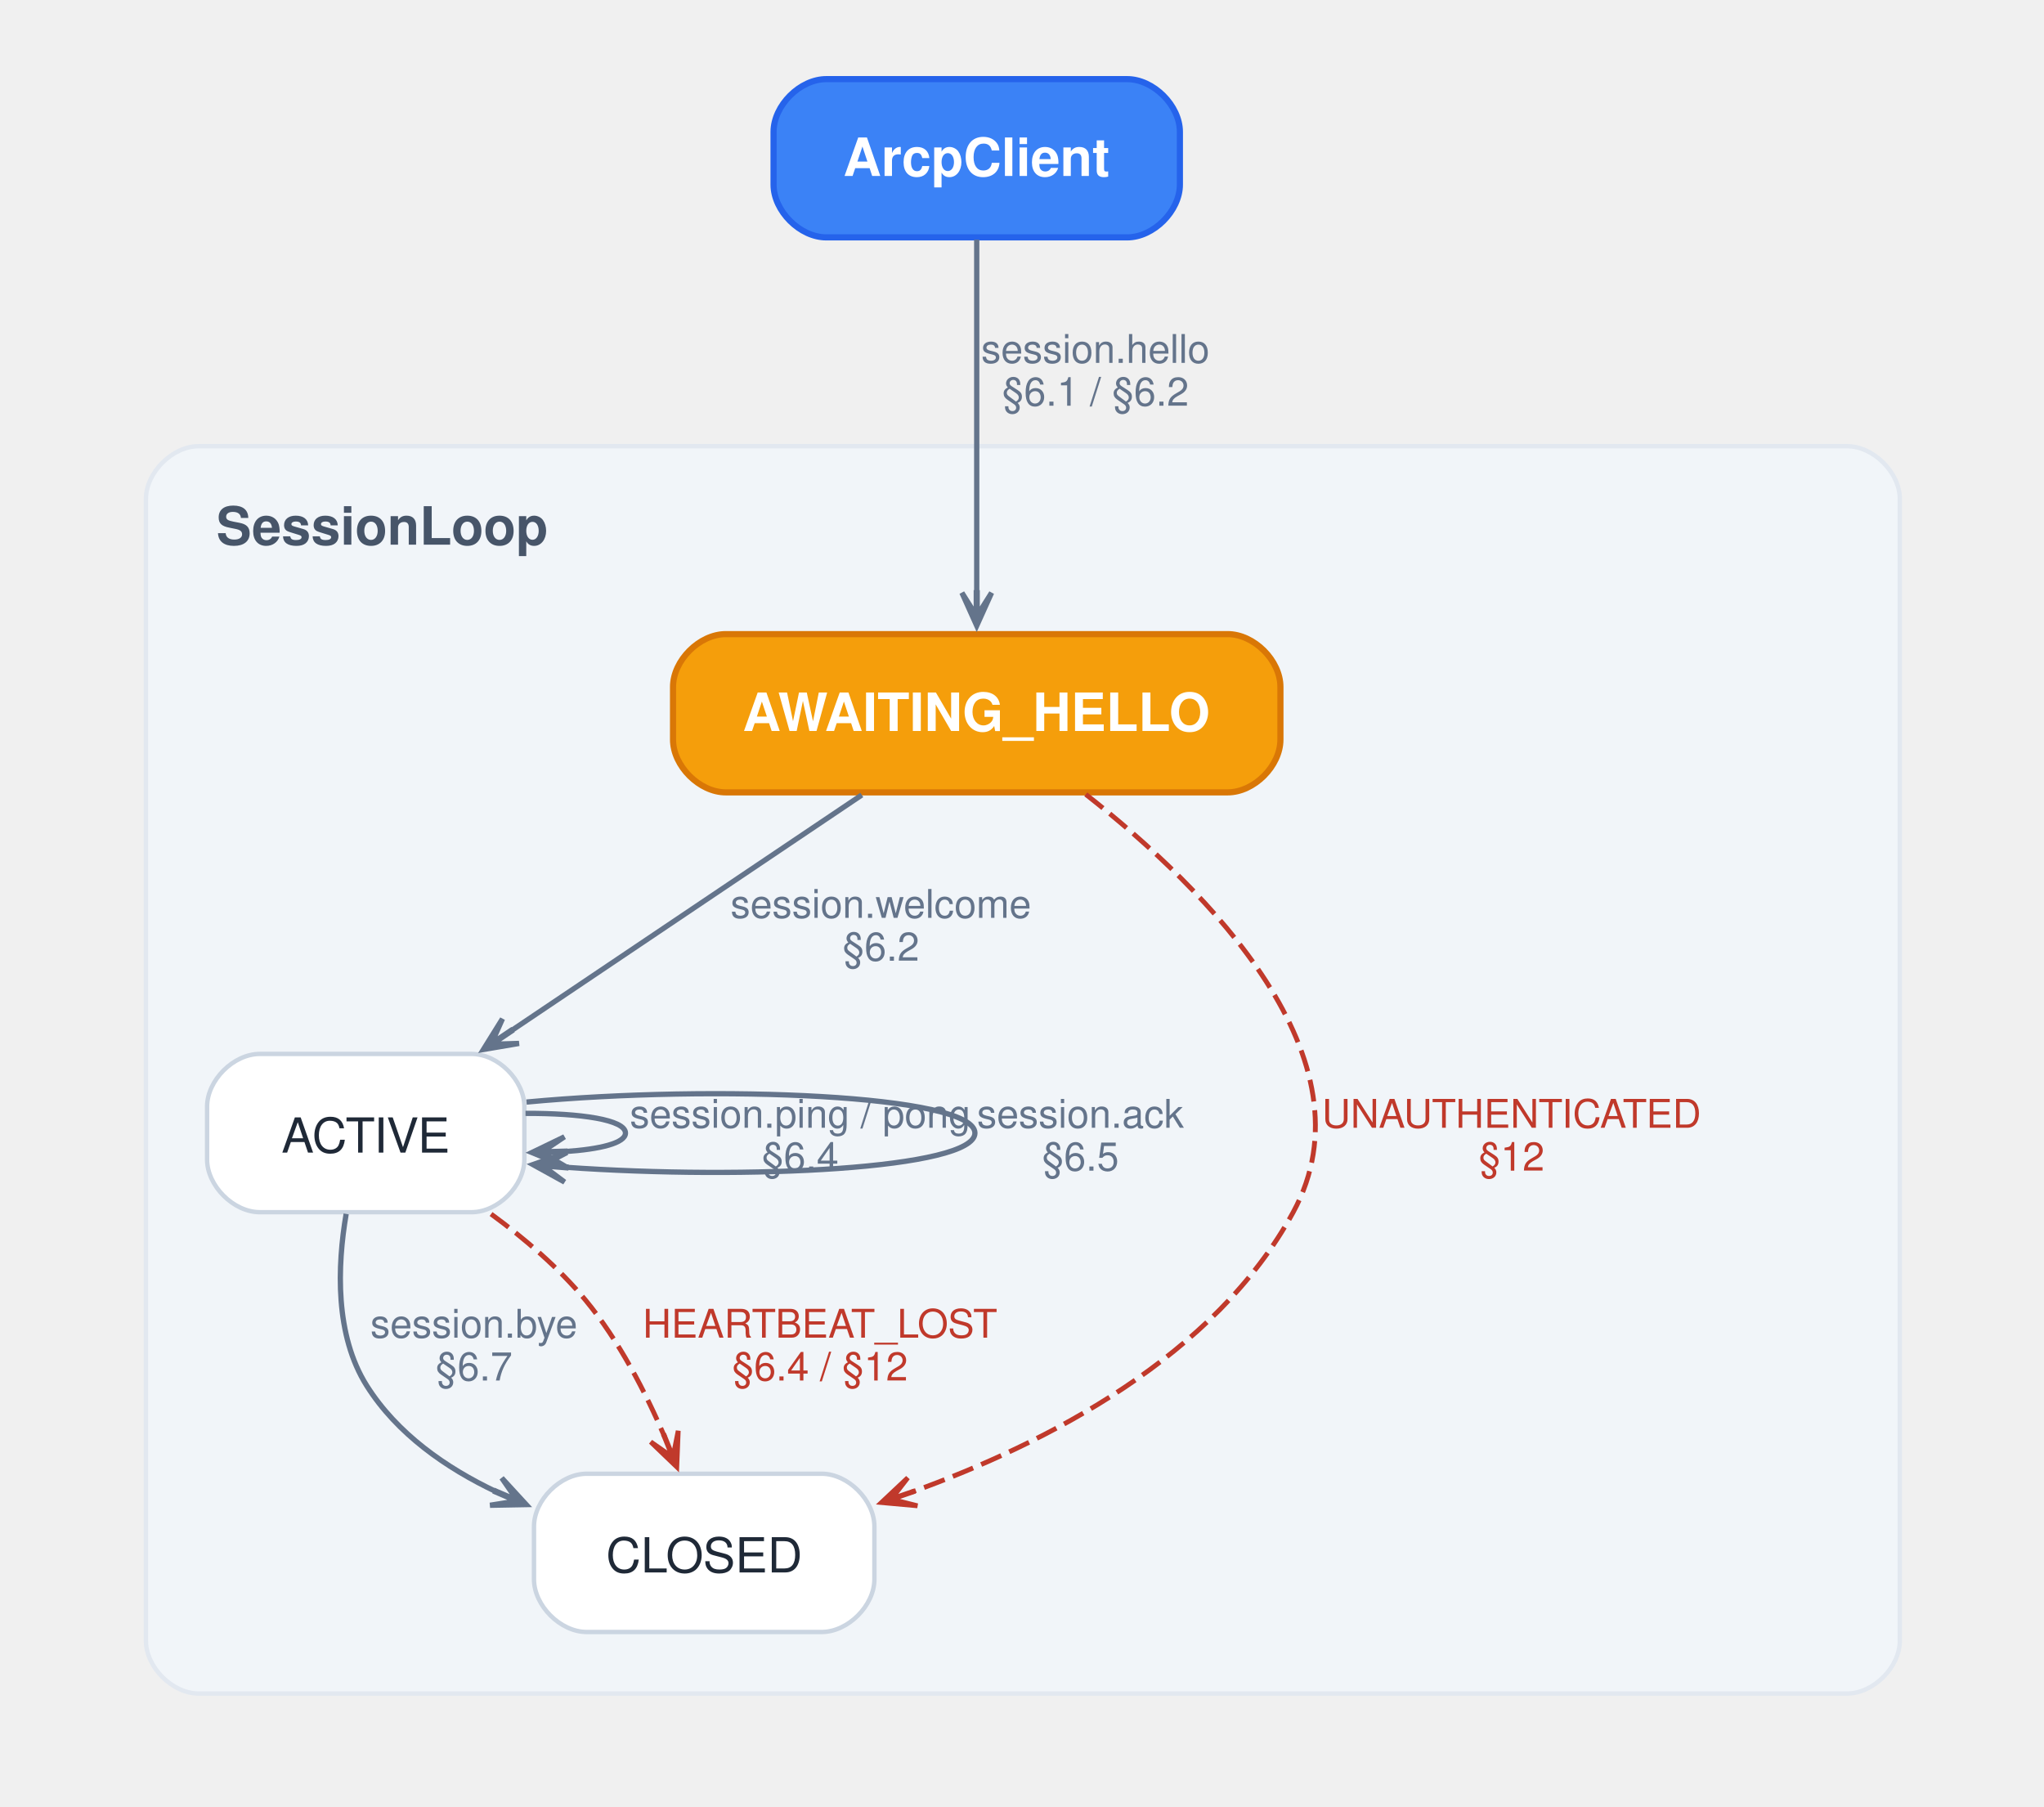
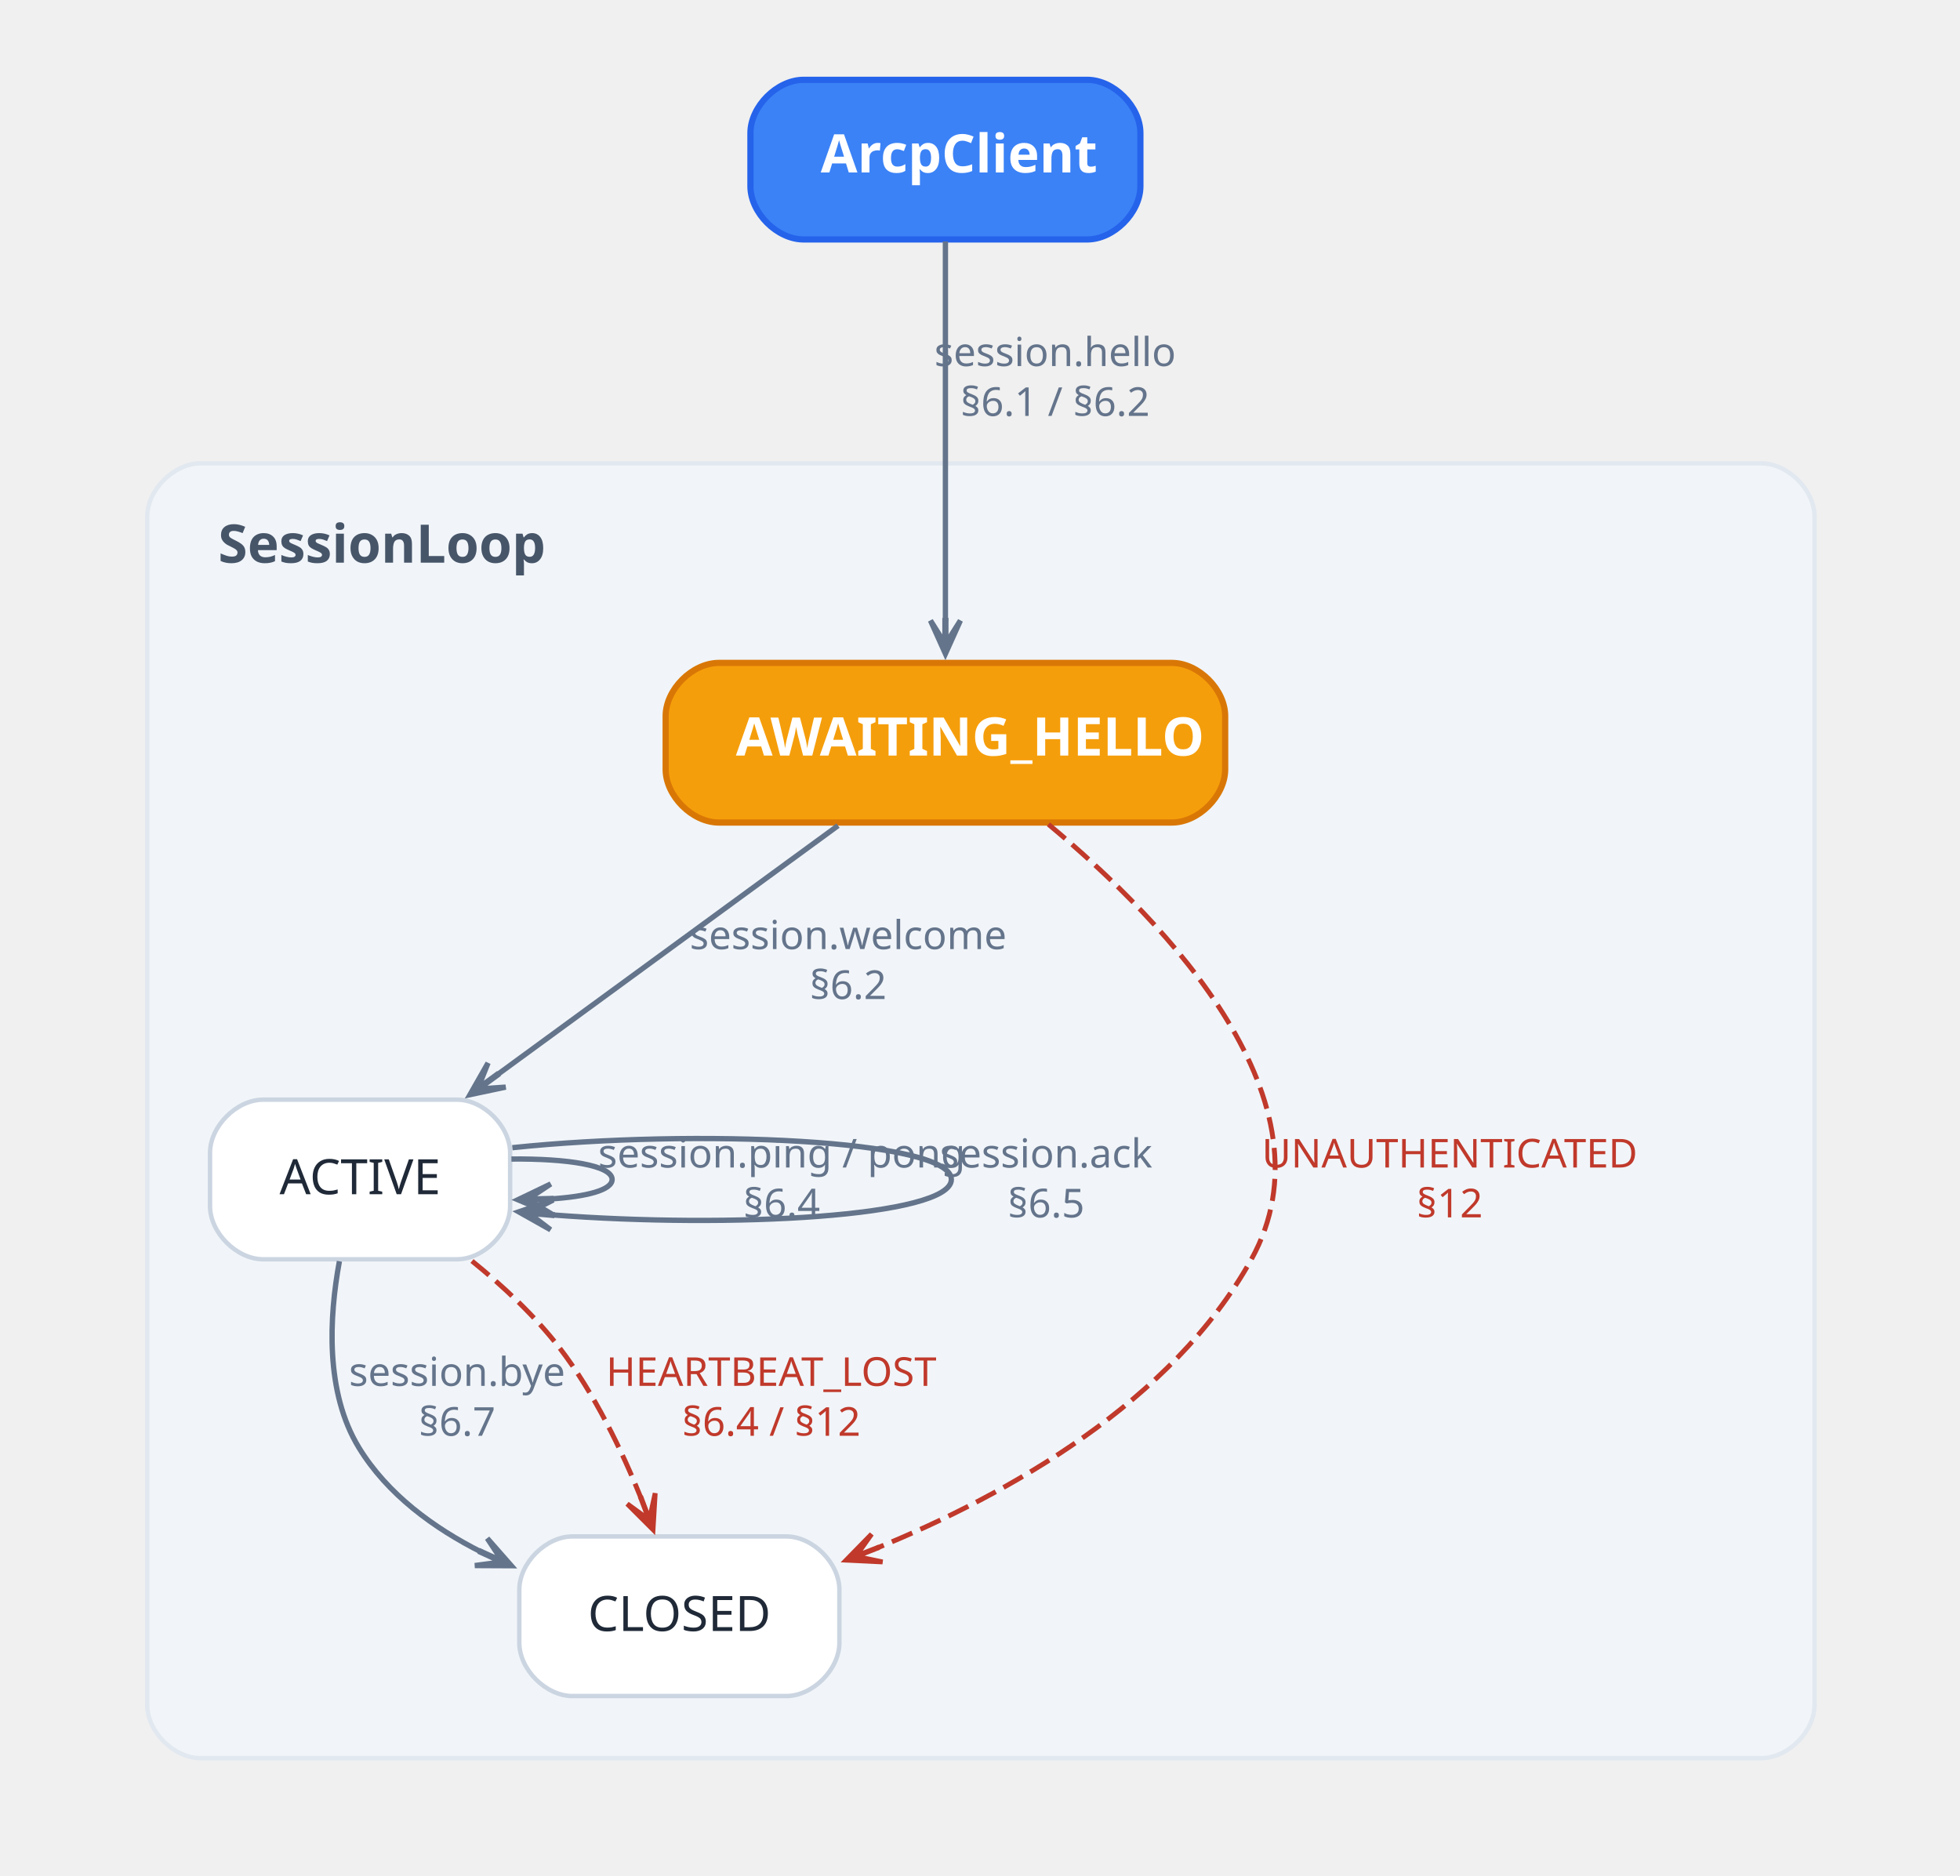
- <svg xmlns="http://www.w3.org/2000/svg" width="465pt" height="411pt" viewBox="0.00 0.00 465.00 411.00">
-   <g id="graph0" class="graph" transform="scale(1 1) rotate(0) translate(25.2 393.25)">
+ <svg xmlns="http://www.w3.org/2000/svg" width="442pt" height="423pt" viewBox="0.00 0.00 442.00 423.00">
+   <g id="graph0" class="graph" transform="scale(1 1) rotate(0) translate(25.2 404.5)">
    <g id="clust1" class="cluster">
-       <path fill="#f1f5f9" stroke="#e2e8f0" d="M20,-8C20,-8 395,-8 395,-8 401,-8 407,-14 407,-20 407,-20 407,-279.75 407,-279.75 407,-285.75 401,-291.75 395,-291.75 395,-291.75 20,-291.75 20,-291.75 14,-291.75 8,-285.75 8,-279.75 8,-279.75 8,-20 8,-20 8,-14 14,-8 20,-8" />
-       <text xml:space="preserve" text-anchor="start" x="24" y="-269.35" font-family="Helvetica,sans-Serif" font-weight="bold" font-size="12.00" fill="#475569">SessionLoop</text>
+       <path fill="#f1f5f9" stroke="#e2e8f0" d="M20,-8C20,-8 372,-8 372,-8 378,-8 384,-14 384,-20 384,-20 384,-288 384,-288 384,-294 378,-300 372,-300 372,-300 20,-300 20,-300 14,-300 8,-294 8,-288 8,-288 8,-20 8,-20 8,-14 14,-8 20,-8" />
+       <text xml:space="preserve" text-anchor="start" x="24" y="-277.6" font-family="TT Commons Pro Trial" font-weight="bold" font-size="12.00" fill="#475569">SessionLoop</text>
    </g>
    <g id="node1" class="node">
-       <path fill="#3b82f6" stroke="#2563eb" stroke-width="1.4" d="M231.22,-375.25C231.22,-375.25 162.78,-375.25 162.78,-375.25 156.78,-375.25 150.78,-369.25 150.78,-363.25 150.78,-363.25 150.78,-351.25 150.78,-351.25 150.78,-345.25 156.78,-339.25 162.78,-339.25 162.78,-339.25 231.22,-339.25 231.22,-339.25 237.22,-339.25 243.22,-345.25 243.22,-351.25 243.22,-351.25 243.22,-363.25 243.22,-363.25 243.22,-369.25 237.22,-375.25 231.22,-375.25" />
-       <text xml:space="preserve" text-anchor="start" x="166.62" y="-353.23" font-family="Helvetica,sans-Serif" font-weight="bold" font-size="12.00" fill="white">ArcpClient</text>
+       <path fill="#3b82f6" stroke="#2563eb" stroke-width="1.4" d="M219.97,-386.5C219.97,-386.5 156.03,-386.5 156.03,-386.5 150.03,-386.5 144.03,-380.5 144.03,-374.5 144.03,-374.5 144.03,-362.5 144.03,-362.5 144.03,-356.5 150.03,-350.5 156.03,-350.5 156.03,-350.5 219.97,-350.5 219.97,-350.5 225.97,-350.5 231.97,-356.5 231.97,-362.5 231.97,-362.5 231.97,-374.5 231.97,-374.5 231.97,-380.5 225.97,-386.5 219.97,-386.5" />
+       <text xml:space="preserve" text-anchor="start" x="159.88" y="-365.6" font-family="TT Commons Pro Trial" font-weight="bold" font-size="12.00" fill="white">ArcpClient</text>
    </g>
    <g id="node2" class="node">
-       <path fill="#f59e0b" stroke="#d97706" stroke-width="1.4" d="M254.09,-249C254.09,-249 139.91,-249 139.91,-249 133.91,-249 127.91,-243 127.91,-237 127.91,-237 127.91,-225 127.91,-225 127.91,-219 133.91,-213 139.91,-213 139.91,-213 254.09,-213 254.09,-213 260.09,-213 266.09,-219 266.09,-225 266.09,-225 266.09,-237 266.09,-237 266.09,-243 260.09,-249 254.09,-249" />
-       <text xml:space="preserve" text-anchor="start" x="143.75" y="-226.97" font-family="Helvetica,sans-Serif" font-weight="bold" font-size="12.00" fill="white">AWAITING_HELLO</text>
+       <path fill="#f59e0b" stroke="#d97706" stroke-width="1.4" d="M239.09,-255C239.09,-255 136.91,-255 136.91,-255 130.91,-255 124.91,-249 124.91,-243 124.91,-243 124.91,-231 124.91,-231 124.91,-225 130.91,-219 136.91,-219 136.91,-219 239.09,-219 239.09,-219 245.09,-219 251.09,-225 251.09,-231 251.09,-231 251.09,-243 251.09,-243 251.09,-249 245.09,-255 239.09,-255" />
+       <text xml:space="preserve" text-anchor="start" x="140.75" y="-234.1" font-family="TT Commons Pro Trial" font-weight="bold" font-size="12.00" fill="white">AWAITING_HELLO</text>
    </g>
    <g id="edge1" class="edge">
-       <path fill="none" stroke="#64748b" stroke-width="1.2" d="M197,-338.71C197,-317.71 197,-282.35 197,-258.13" />
-       <polygon fill="#64748b" stroke="#64748b" stroke-width="1.2" points="197,-250.91 200.38,-258.41 197.1,-253.2 197.1,-258.41 197,-258.41 196.9,-258.41 196.9,-253.2 193.63,-258.41 197,-250.91" />
-       <text xml:space="preserve" text-anchor="middle" x="224" y="-310.7" font-family="Helvetica,sans-Serif" font-size="9.00" fill="#64748b">session.hello</text>
-       <text xml:space="preserve" text-anchor="middle" x="224" y="-300.95" font-family="Helvetica,sans-Serif" font-size="9.00" fill="#64748b">§6.1 / §6.2</text>
+       <path fill="none" stroke="#64748b" stroke-width="1.2" d="M188,-350.04C188,-328.02 188,-289.98 188,-264.41" />
+       <polygon fill="#64748b" stroke="#64748b" stroke-width="1.2" points="188,-257.06 191.38,-264.56 188.1,-259.35 188.1,-264.56 188,-264.56 187.9,-264.56 187.9,-259.35 184.63,-264.56 188,-257.06" />
+       <text xml:space="preserve" text-anchor="middle" x="212.75" y="-321.95" font-family="TT Commons Pro Trial" font-size="9.00" fill="#64748b">session.hello</text>
+       <text xml:space="preserve" text-anchor="middle" x="212.75" y="-310.7" font-family="TT Commons Pro Trial" font-size="9.00" fill="#64748b">§6.1 / §6.2</text>
    </g>
    <g id="node3" class="node">
-       <path fill="white" stroke="#cbd5e1" d="M82.09,-153.5C82.09,-153.5 33.91,-153.5 33.91,-153.5 27.91,-153.5 21.91,-147.5 21.91,-141.5 21.91,-141.5 21.91,-129.5 21.91,-129.5 21.91,-123.5 27.91,-117.5 33.91,-117.5 33.91,-117.5 82.09,-117.5 82.09,-117.5 88.09,-117.5 94.09,-123.5 94.09,-129.5 94.09,-129.5 94.09,-141.5 94.09,-141.5 94.09,-147.5 88.09,-153.5 82.09,-153.5" />
-       <text xml:space="preserve" text-anchor="middle" x="58" y="-131.05" font-family="Helvetica,sans-Serif" font-size="11.00" fill="#1f2937">ACTIVE</text>
+       <path fill="white" stroke="#cbd5e1" d="M77.84,-156.5C77.84,-156.5 34.16,-156.5 34.16,-156.5 28.16,-156.5 22.16,-150.5 22.16,-144.5 22.16,-144.5 22.16,-132.5 22.16,-132.5 22.16,-126.5 28.16,-120.5 34.16,-120.5 34.16,-120.5 77.84,-120.5 77.84,-120.5 83.84,-120.5 89.84,-126.5 89.84,-132.5 89.84,-132.5 89.84,-144.5 89.84,-144.5 89.84,-150.5 83.84,-156.5 77.84,-156.5" />
+       <text xml:space="preserve" text-anchor="middle" x="56" y="-135.18" font-family="TT Commons Pro Trial" font-size="11.00" fill="#1f2937">ACTIVE</text>
    </g>
    <g id="edge2" class="edge">
-       <path fill="none" stroke="#64748b" stroke-width="1.2" d="M170.86,-212.41C148.19,-197.17 115.29,-175.03 90.85,-158.6" />
-       <polygon fill="#64748b" stroke="#64748b" stroke-width="1.2" points="84.77,-154.51 92.88,-155.89 86.73,-155.7 91.05,-158.61 90.99,-158.69 90.94,-158.78 86.61,-155.87 89.11,-161.49 84.77,-154.51" />
-       <text xml:space="preserve" text-anchor="middle" x="175.2" y="-184.45" font-family="Helvetica,sans-Serif" font-size="9.00" fill="#64748b">session.welcome</text>
-       <text xml:space="preserve" text-anchor="middle" x="175.2" y="-174.7" font-family="Helvetica,sans-Serif" font-size="9.00" fill="#64748b">§6.2</text>
+       <path fill="none" stroke="#64748b" stroke-width="1.2" d="M163.79,-218.3C142.07,-202.42 110.09,-179.05 86.61,-161.88" />
+       <polygon fill="#64748b" stroke="#64748b" stroke-width="1.2" points="80.79,-157.63 88.84,-159.33 82.7,-158.9 86.91,-161.97 86.85,-162.05 86.79,-162.13 82.58,-159.06 84.86,-164.78 80.79,-157.63" />
+       <text xml:space="preserve" text-anchor="middle" x="166.07" y="-190.45" font-family="TT Commons Pro Trial" font-size="9.00" fill="#64748b">session.welcome</text>
+       <text xml:space="preserve" text-anchor="middle" x="166.07" y="-179.2" font-family="TT Commons Pro Trial" font-size="9.00" fill="#64748b">§6.2</text>
    </g>
    <g id="node4" class="node">
-       <path fill="white" stroke="#cbd5e1" d="M161.72,-58C161.72,-58 108.28,-58 108.28,-58 102.28,-58 96.28,-52 96.28,-46 96.28,-46 96.28,-34 96.28,-34 96.28,-28 102.28,-22 108.28,-22 108.28,-22 161.72,-22 161.72,-22 167.72,-22 173.72,-28 173.72,-34 173.72,-34 173.72,-46 173.72,-46 173.72,-52 167.72,-58 161.72,-58" />
-       <text xml:space="preserve" text-anchor="middle" x="135" y="-35.55" font-family="Helvetica,sans-Serif" font-size="11.00" fill="#1f2937">CLOSED</text>
+       <path fill="white" stroke="#cbd5e1" d="M152.09,-58C152.09,-58 103.91,-58 103.91,-58 97.91,-58 91.91,-52 91.91,-46 91.91,-46 91.91,-34 91.91,-34 91.91,-28 97.91,-22 103.91,-22 103.91,-22 152.09,-22 152.09,-22 158.09,-22 164.09,-28 164.09,-34 164.09,-34 164.09,-46 164.09,-46 164.09,-52 158.09,-58 152.09,-58" />
+       <text xml:space="preserve" text-anchor="middle" x="128" y="-36.67" font-family="TT Commons Pro Trial" font-size="11.00" fill="#1f2937">CLOSED</text>
    </g>
    <g id="edge6" class="edge">
-       <path fill="none" stroke="#c0392b" stroke-width="1.1" stroke-dasharray="5,2" d="M221.81,-212.55C249.45,-190.83 287.94,-152.34 269,-117.5 251.2,-84.77 213.2,-65.03 182.19,-53.82" />
-       <polygon fill="#c0392b" stroke="#c0392b" stroke-width="1.1" points="175.33,-51.45 183.52,-50.71 177.63,-52.19 182.44,-53.85 182.42,-53.9 182.4,-53.94 177.59,-52.28 181.32,-57.09 175.33,-51.45" />
-       <text xml:space="preserve" text-anchor="middle" x="318.67" y="-136.7" font-family="Helvetica,sans-Serif" font-size="9.00" fill="#c0392b">UNAUTHENTICATED</text>
-       <text xml:space="preserve" text-anchor="middle" x="318.67" y="-126.95" font-family="Helvetica,sans-Serif" font-size="9.00" fill="#c0392b">§12</text>
+       <path fill="none" stroke="#c0392b" stroke-width="1.1" stroke-dasharray="5,2" d="M211.23,-218.6C238.19,-196.16 276.59,-155.84 257,-120.5 239.16,-88.32 202.32,-67.57 172.55,-55.37" />
+       <polygon fill="#c0392b" stroke="#c0392b" stroke-width="1.1" points="165.62,-52.65 173.83,-52.25 167.88,-53.48 172.61,-55.34 172.6,-55.39 172.58,-55.44 167.84,-53.57 171.36,-58.53 165.62,-52.65" />
+       <text xml:space="preserve" text-anchor="middle" x="301.73" y="-141.2" font-family="TT Commons Pro Trial" font-size="9.00" fill="#c0392b">UNAUTHENTICATED</text>
+       <text xml:space="preserve" text-anchor="middle" x="301.73" y="-129.95" font-family="TT Commons Pro Trial" font-size="9.00" fill="#c0392b">§12</text>
    </g>
    <g id="edge3" class="edge">
-       <path fill="none" stroke="#64748b" stroke-width="1.2" d="M94.35,-139.98C106.93,-140.02 117.09,-138.53 117.09,-135.5 117.09,-133.23 111.38,-131.82 103.21,-131.28" />
-       <polygon fill="#64748b" stroke="#64748b" stroke-width="1.2" points="95.81,-131.07 103.41,-127.91 98.1,-131.03 103.31,-131.18 103.31,-131.28 103.31,-131.38 98.1,-131.23 103.21,-134.65 95.81,-131.07" />
-       <text xml:space="preserve" text-anchor="middle" x="156.84" y="-136.7" font-family="Helvetica,sans-Serif" font-size="9.00" fill="#64748b">session.ping / pong</text>
-       <text xml:space="preserve" text-anchor="middle" x="156.84" y="-126.95" font-family="Helvetica,sans-Serif" font-size="9.00" fill="#64748b">§6.4</text>
+       <path fill="none" stroke="#64748b" stroke-width="1.2" d="M90.13,-143.11C102.61,-143.24 112.84,-141.7 112.84,-138.5 112.84,-136.1 107.09,-134.64 98.94,-134.11" />
+       <polygon fill="#64748b" stroke="#64748b" stroke-width="1.2" points="91.59,-133.93 99.17,-130.74 93.88,-133.88 99.09,-134.01 99.09,-134.11 99.08,-134.21 93.87,-134.08 99,-137.49 91.59,-133.93" />
+       <text xml:space="preserve" text-anchor="middle" x="151.09" y="-141.2" font-family="TT Commons Pro Trial" font-size="9.00" fill="#64748b">session.ping / pong</text>
+       <text xml:space="preserve" text-anchor="middle" x="151.09" y="-129.95" font-family="TT Commons Pro Trial" font-size="9.00" fill="#64748b">§6.4</text>
    </g>
    <g id="edge4" class="edge">
-       <path fill="none" stroke="#64748b" stroke-width="1.2" d="M94.58,-142.55C137.24,-146.57 196.59,-144.22 196.59,-135.5 196.59,-127.36 144.86,-124.77 103.28,-127.73" />
-       <polygon fill="#64748b" stroke="#64748b" stroke-width="1.2" points="96.04,-128.33 103.24,-124.35 98.31,-128.04 103.51,-127.61 103.51,-127.71 103.52,-127.81 98.33,-128.24 103.79,-131.08 96.04,-128.33" />
-       <text xml:space="preserve" text-anchor="middle" x="220.59" y="-136.7" font-family="Helvetica,sans-Serif" font-size="9.00" fill="#64748b">session.ack</text>
-       <text xml:space="preserve" text-anchor="middle" x="220.59" y="-126.95" font-family="Helvetica,sans-Serif" font-size="9.00" fill="#64748b">§6.5</text>
+       <path fill="none" stroke="#64748b" stroke-width="1.2" d="M90.34,-145.67C131.48,-149.96 189.34,-147.57 189.34,-138.5 189.34,-130.07 139.33,-127.41 99.24,-130.52" />
+       <polygon fill="#64748b" stroke="#64748b" stroke-width="1.2" points="91.79,-131.2 98.96,-127.16 94.06,-130.89 99.25,-130.42 99.26,-130.52 99.27,-130.62 94.08,-131.09 99.57,-133.88 91.79,-131.2" />
+       <text xml:space="preserve" text-anchor="middle" x="210.72" y="-141.2" font-family="TT Commons Pro Trial" font-size="9.00" fill="#64748b">session.ack</text>
+       <text xml:space="preserve" text-anchor="middle" x="210.72" y="-129.95" font-family="TT Commons Pro Trial" font-size="9.00" fill="#64748b">§6.5</text>
    </g>
    <g id="edge5" class="edge">
-       <path fill="none" stroke="#64748b" stroke-width="1.2" d="M53.55,-117.11C51.52,-105.2 50.97,-89.53 58.25,-78 65.11,-67.12 76.17,-59.37 87.77,-53.87" />
-       <polygon fill="#64748b" stroke="#64748b" stroke-width="1.2" points="94.51,-50.98 88.94,-57.04 92.44,-51.98 87.65,-54.03 87.61,-53.94 87.57,-53.84 92.36,-51.79 86.28,-50.83 94.51,-50.98" />
-       <text xml:space="preserve" text-anchor="middle" x="82.62" y="-88.95" font-family="Helvetica,sans-Serif" font-size="9.00" fill="#64748b">session.bye</text>
-       <text xml:space="preserve" text-anchor="middle" x="82.62" y="-79.2" font-family="Helvetica,sans-Serif" font-size="9.00" fill="#64748b">§6.7</text>
+       <path fill="none" stroke="#64748b" stroke-width="1.2" d="M51.34,-120.06C49.01,-107.45 48.1,-90.51 55.75,-78 62.14,-67.55 72.52,-59.93 83.44,-54.43" />
+       <polygon fill="#64748b" stroke="#64748b" stroke-width="1.2" points="90.11,-51.39 84.68,-57.57 88.07,-52.43 83.32,-54.59 83.28,-54.5 83.24,-54.41 87.98,-52.24 81.88,-51.43 90.11,-51.39" />
+       <text xml:space="preserve" text-anchor="middle" x="77.88" y="-91.95" font-family="TT Commons Pro Trial" font-size="9.00" fill="#64748b">session.bye</text>
+       <text xml:space="preserve" text-anchor="middle" x="77.88" y="-80.7" font-family="TT Commons Pro Trial" font-size="9.00" fill="#64748b">§6.7</text>
    </g>
    <g id="edge7" class="edge">
-       <path fill="none" stroke="#c0392b" stroke-width="1.1" stroke-dasharray="5,2" d="M86.52,-117.08C94.15,-111.49 101.95,-104.83 108,-97.5 115.59,-88.3 121.63,-76.61 126.06,-66.26" />
-       <polygon fill="#c0392b" stroke="#c0392b" stroke-width="1.1" points="128.76,-59.56 129.09,-67.77 127.91,-61.81 126,-66.53 125.96,-66.51 125.91,-66.49 127.81,-61.77 122.83,-65.25 128.76,-59.56" />
-       <text xml:space="preserve" text-anchor="middle" x="161.34" y="-88.95" font-family="Helvetica,sans-Serif" font-size="9.00" fill="#c0392b">HEARTBEAT_LOST</text>
-       <text xml:space="preserve" text-anchor="middle" x="161.34" y="-79.2" font-family="Helvetica,sans-Serif" font-size="9.00" fill="#c0392b">§6.4 / §12</text>
+       <path fill="none" stroke="#c0392b" stroke-width="1.1" stroke-dasharray="5,2" d="M81.24,-120.11C88.25,-114.44 95.46,-107.72 101,-100.5 108.81,-90.32 114.99,-77.51 119.46,-66.39" />
+       <polygon fill="#c0392b" stroke="#c0392b" stroke-width="1.1" points="122.06,-59.54 122.55,-67.75 121.25,-61.81 119.45,-66.57 119.4,-66.55 119.35,-66.53 121.16,-61.77 116.24,-65.35 122.06,-59.54" />
+       <text xml:space="preserve" text-anchor="middle" x="148.74" y="-91.95" font-family="TT Commons Pro Trial" font-size="9.00" fill="#c0392b">HEARTBEAT_LOST</text>
+       <text xml:space="preserve" text-anchor="middle" x="148.74" y="-80.7" font-family="TT Commons Pro Trial" font-size="9.00" fill="#c0392b">§6.4 / §12</text>
    </g>
  </g>
</svg>
